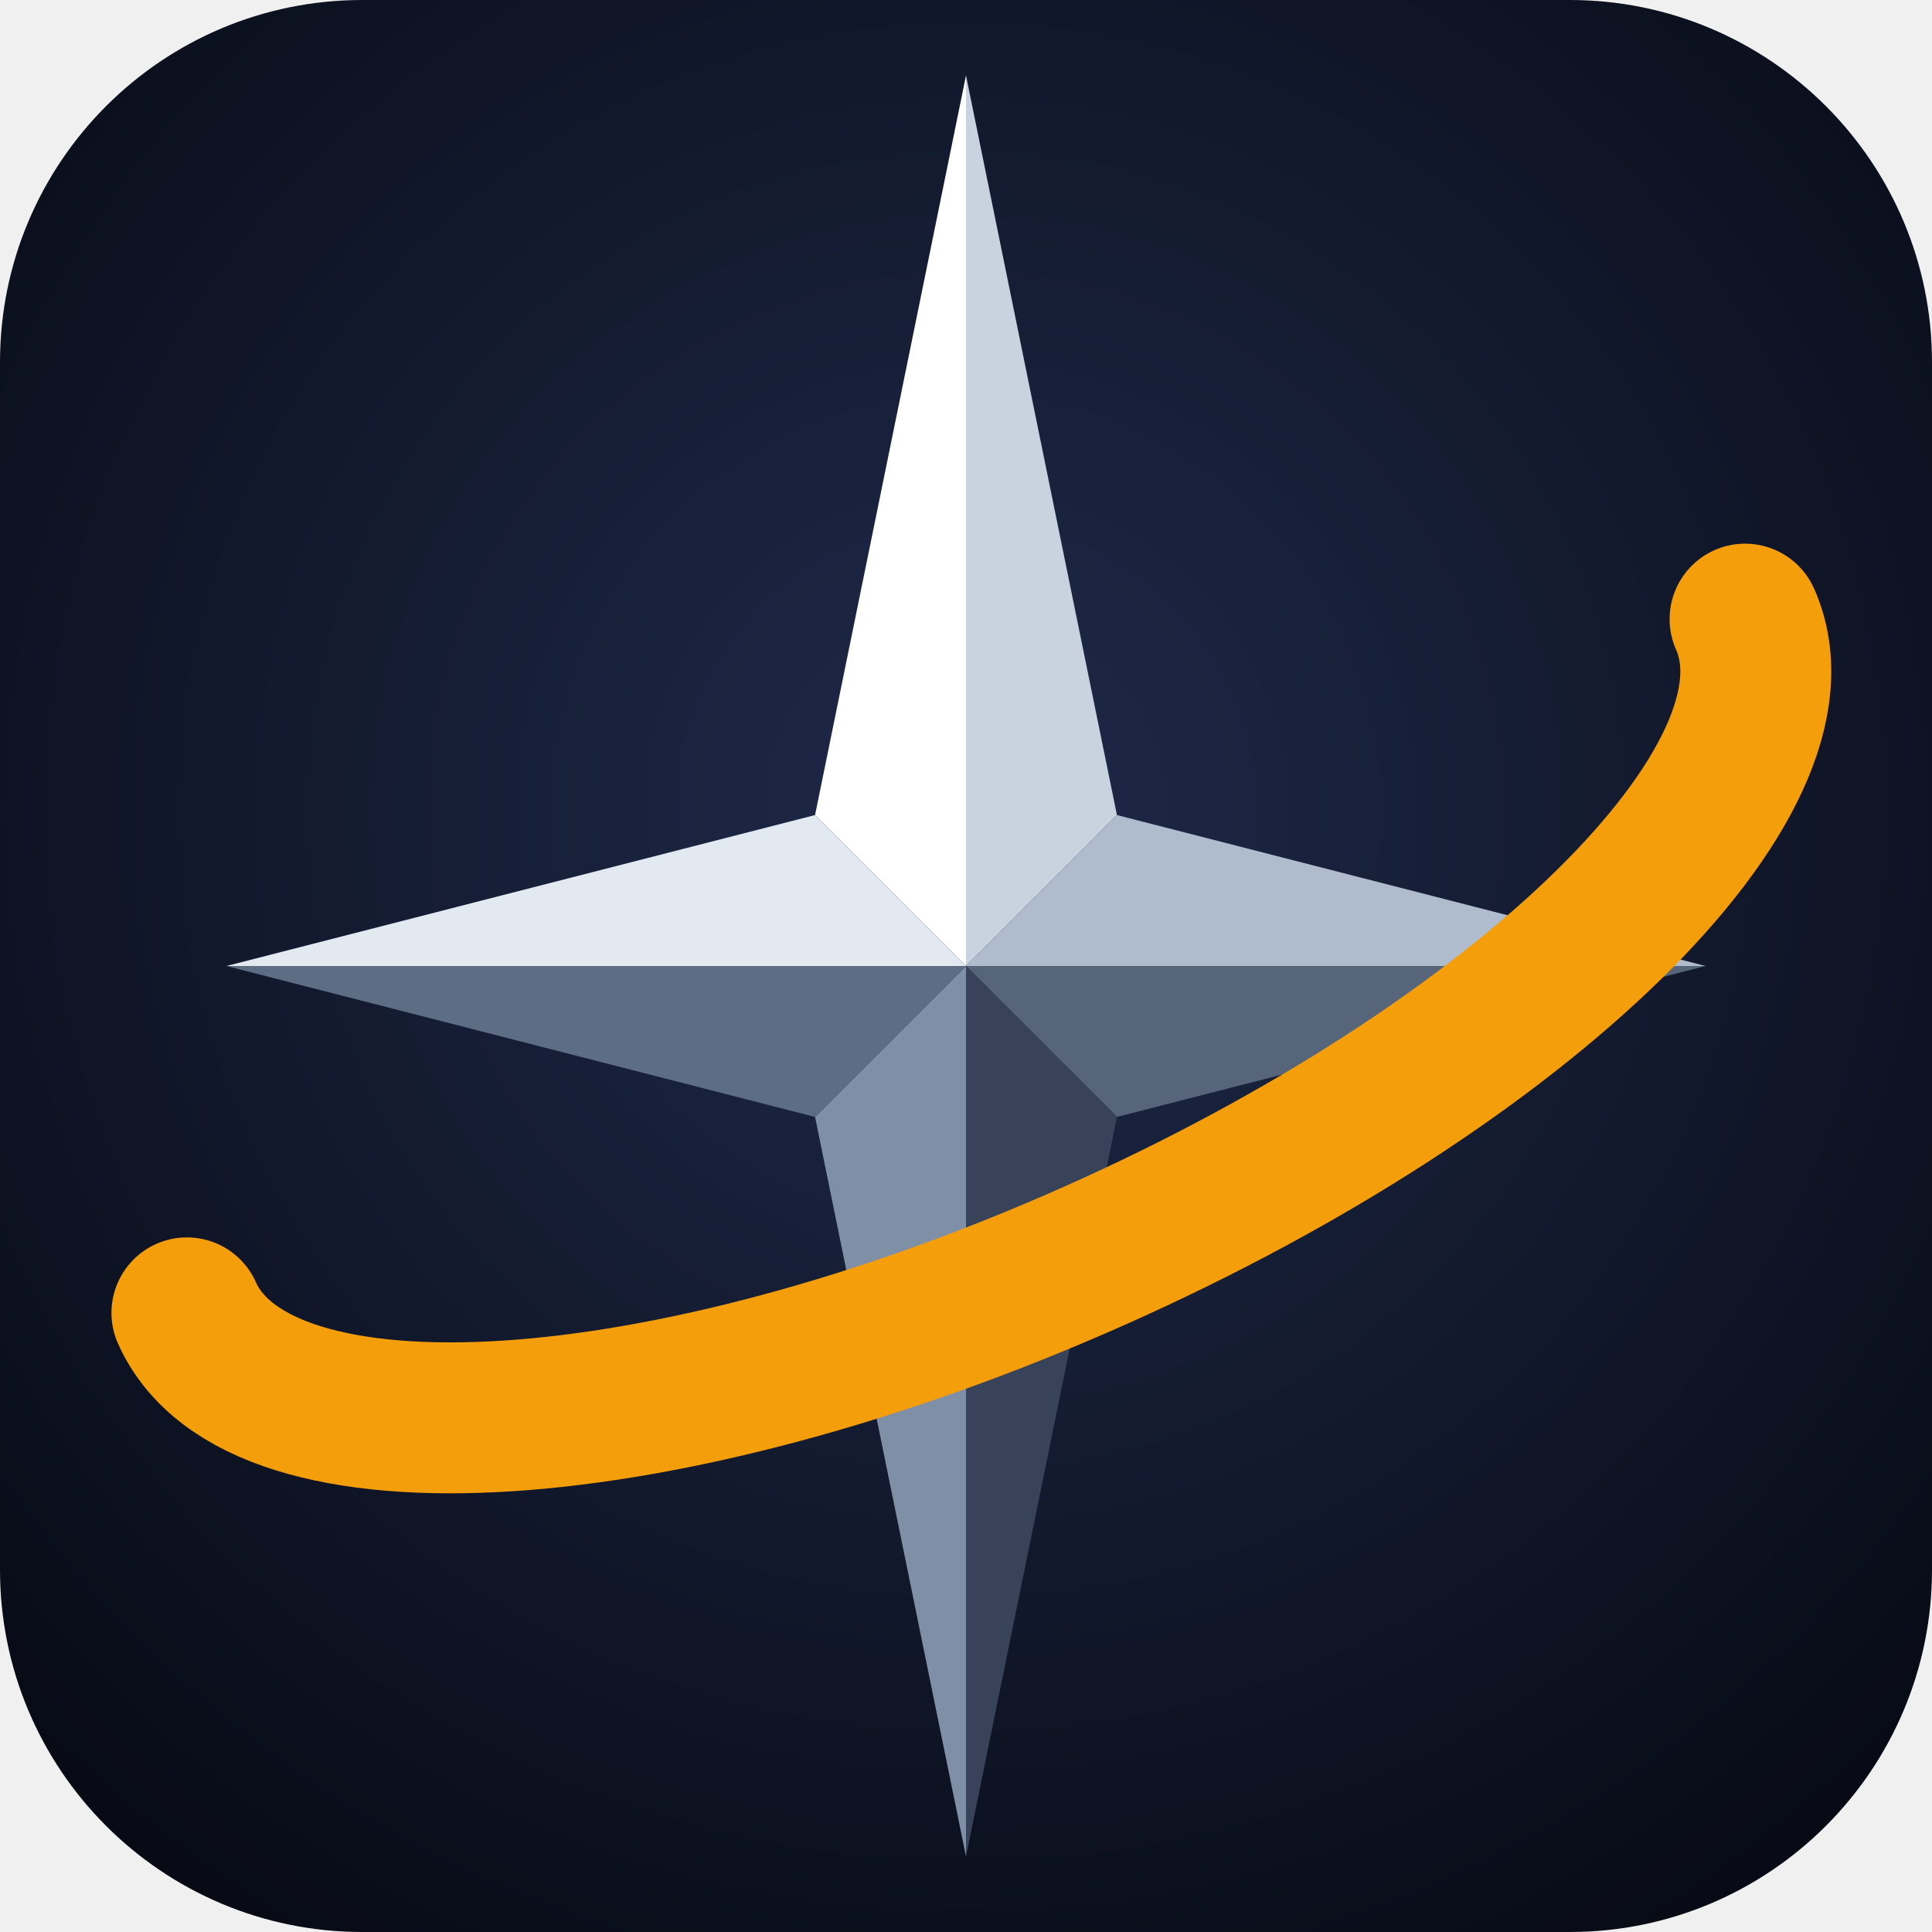
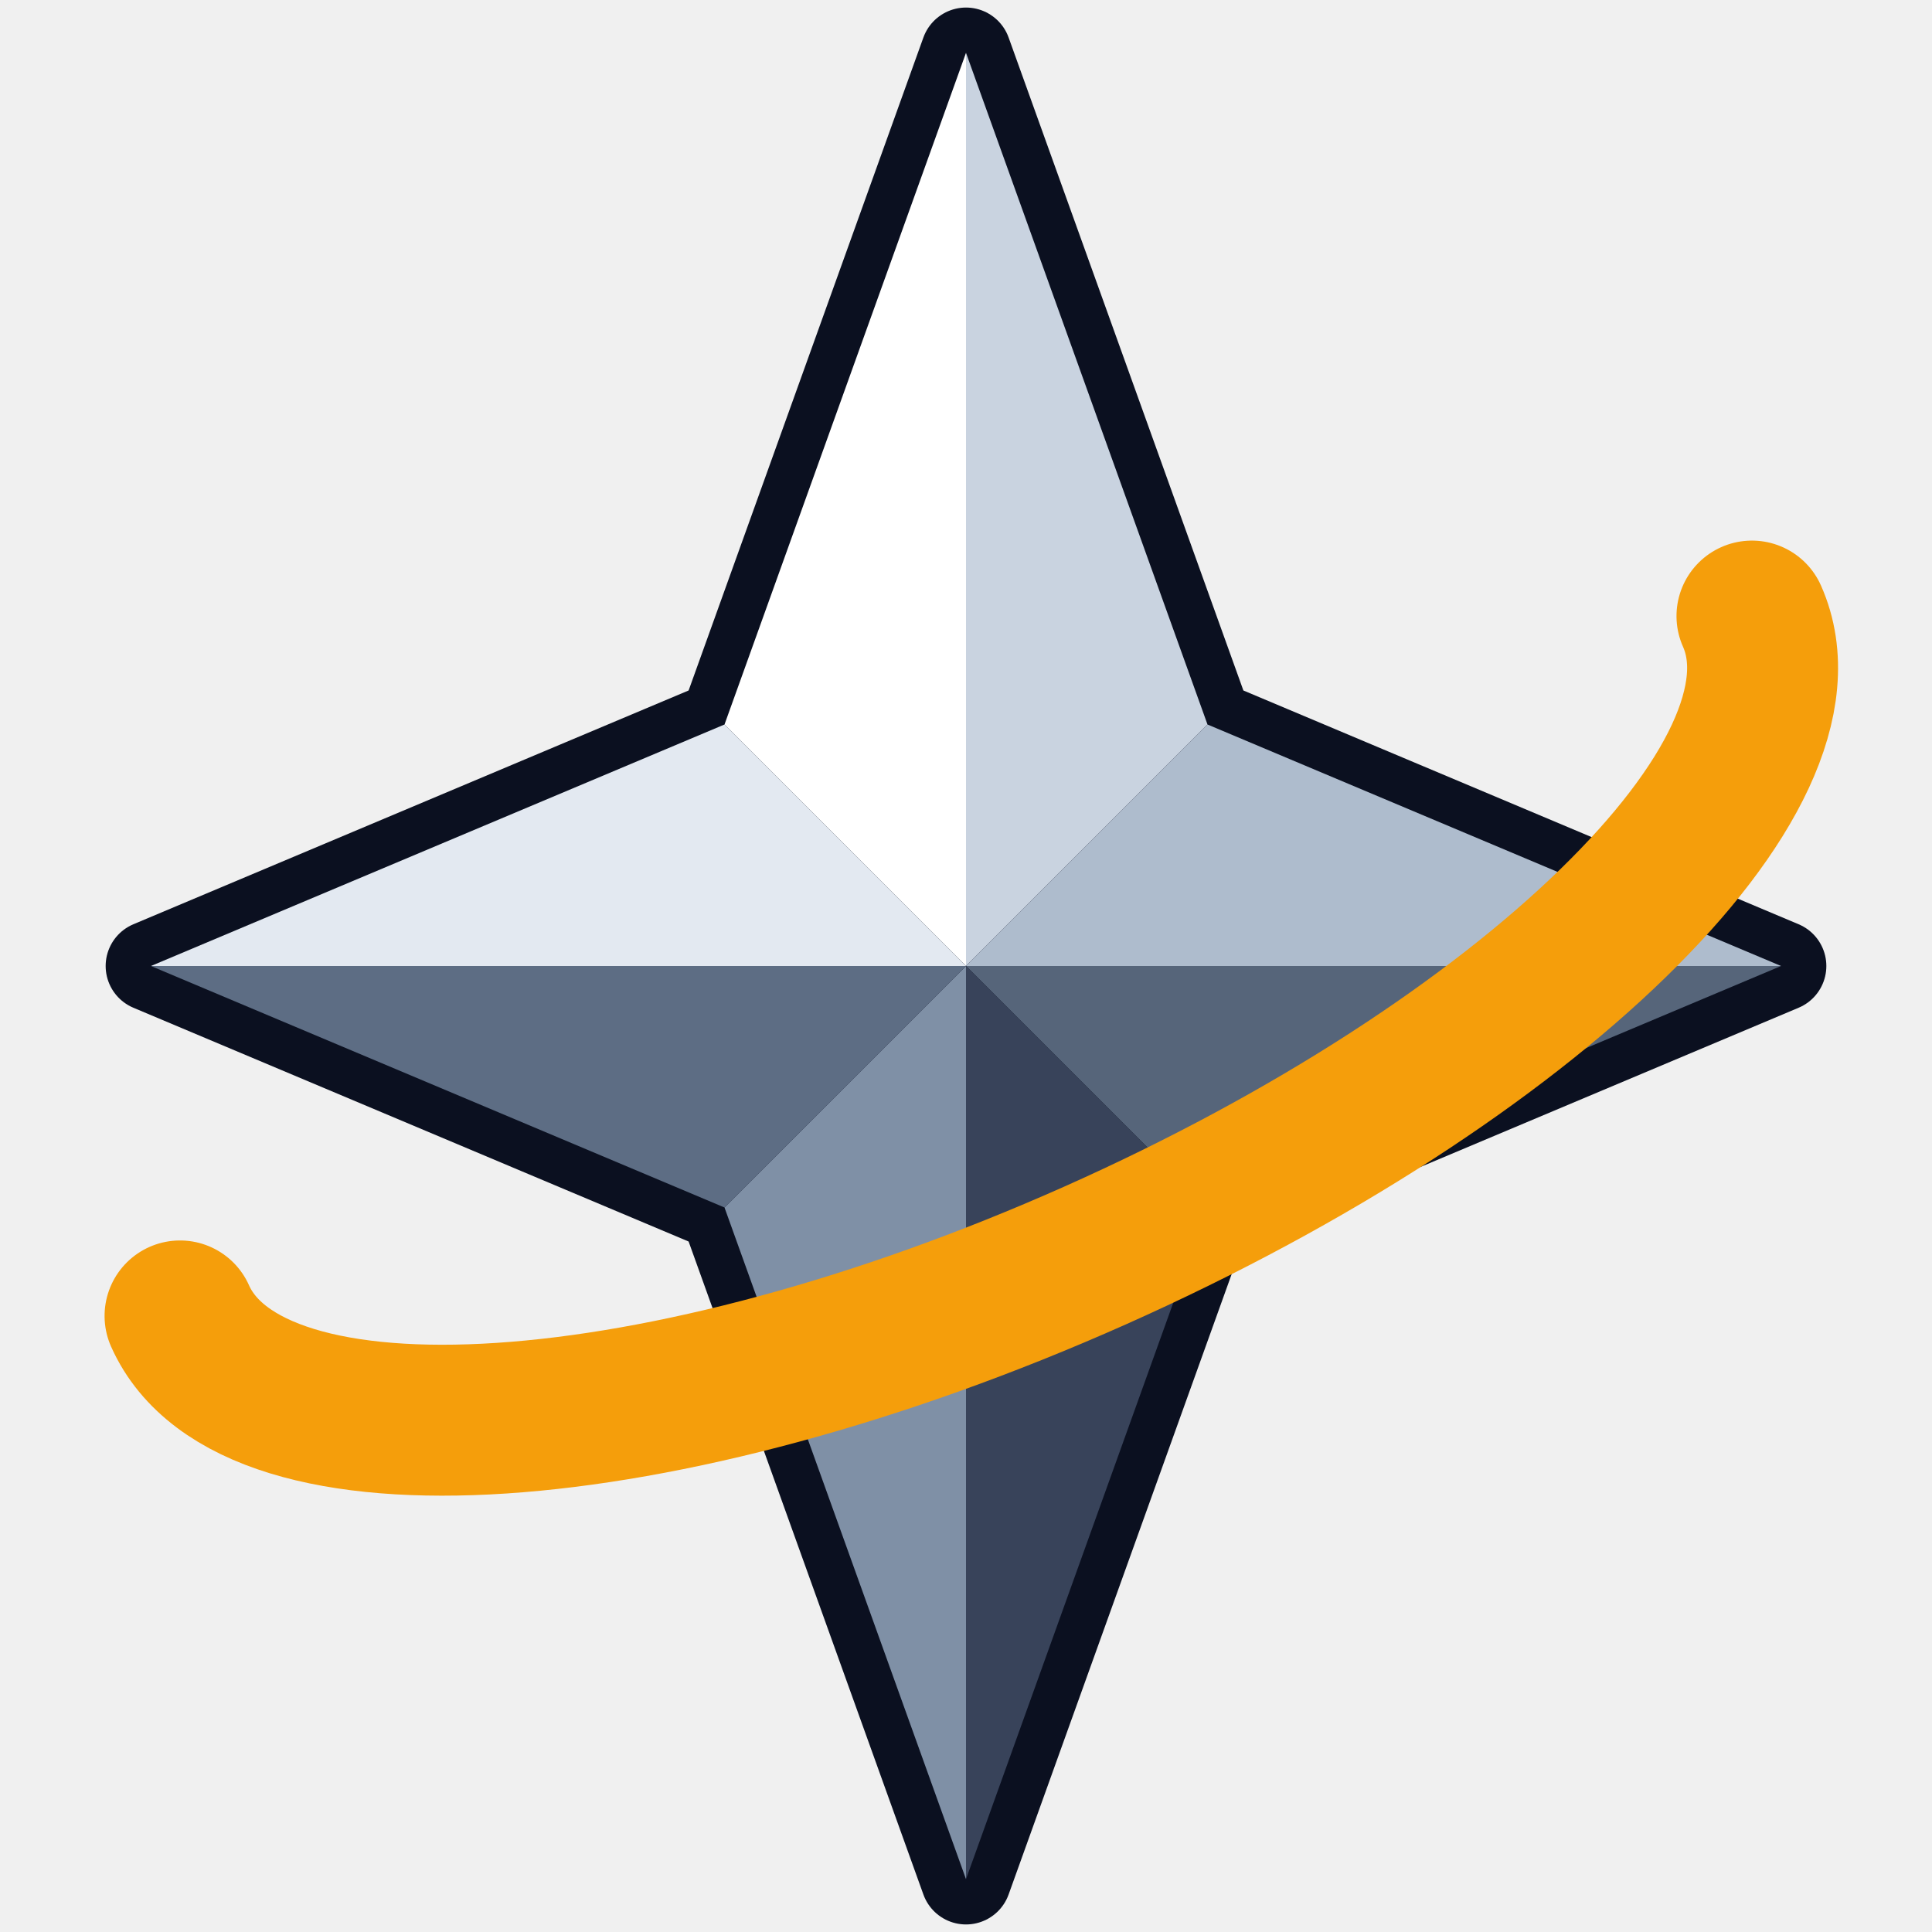
<svg xmlns="http://www.w3.org/2000/svg" viewBox="0 0 512 512">
-   <defs>
-     <radialGradient id="sky" cx="50%" cy="42%" r="70%">
-       <stop offset="0" stop-color="#1f2a4a" />
-       <stop offset="1" stop-color="#070a14" />
-     </radialGradient>
-   </defs>
-   <rect width="512" height="512" rx="96" fill="url(#sky)" />
-   <polygon points="256,256 216,216 256,20" fill="#ffffff" />
-   <polygon points="256,256 256,20 296,216" fill="#c9d3e0" />
-   <polygon points="256,256 296,216 452,256" fill="#aebccd" />
-   <polygon points="256,256 452,256 296,296" fill="#56657a" />
-   <polygon points="256,256 296,296 256,492" fill="#38435a" />
-   <polygon points="256,256 256,492 216,296" fill="#7f90a6" />
-   <polygon points="256,256 216,296 60,256" fill="#5d6d84" />
-   <polygon points="256,256 60,256 216,216" fill="#e3e9f1" />
+   <polygon points="256,14 320,192 472,256 320,320 256,498 192,320 40,256 192,192" fill="#0b1020" stroke="#0b1020" stroke-width="24" stroke-linejoin="round" />
+   <polygon points="256,256 192,192 256,14" fill="#ffffff" />
+   <polygon points="256,256 256,14 320,192" fill="#c9d3e0" />
+   <polygon points="256,256 320,192 472,256" fill="#aebccd" />
+   <polygon points="256,256 472,256 320,320" fill="#56657a" />
+   <polygon points="256,256 320,320 256,498" fill="#38435a" />
+   <polygon points="256,256 256,498 192,320" fill="#7f90a6" />
+   <polygon points="256,256 192,320 40,256" fill="#5d6d84" />
+   <polygon points="256,256 40,256 192,192" fill="#e3e9f1" />
  <g transform="rotate(-24 256 256)">
-     <path d="M30,256 A226,84 0 0 0 482,256" fill="none" stroke="#f59e0b" stroke-width="40" stroke-linecap="round" />
+     <path d="M28,256 A228,84 0 0 0 484,256" fill="none" stroke="#f59e0b" stroke-width="40" stroke-linecap="round" />
  </g>
</svg>
